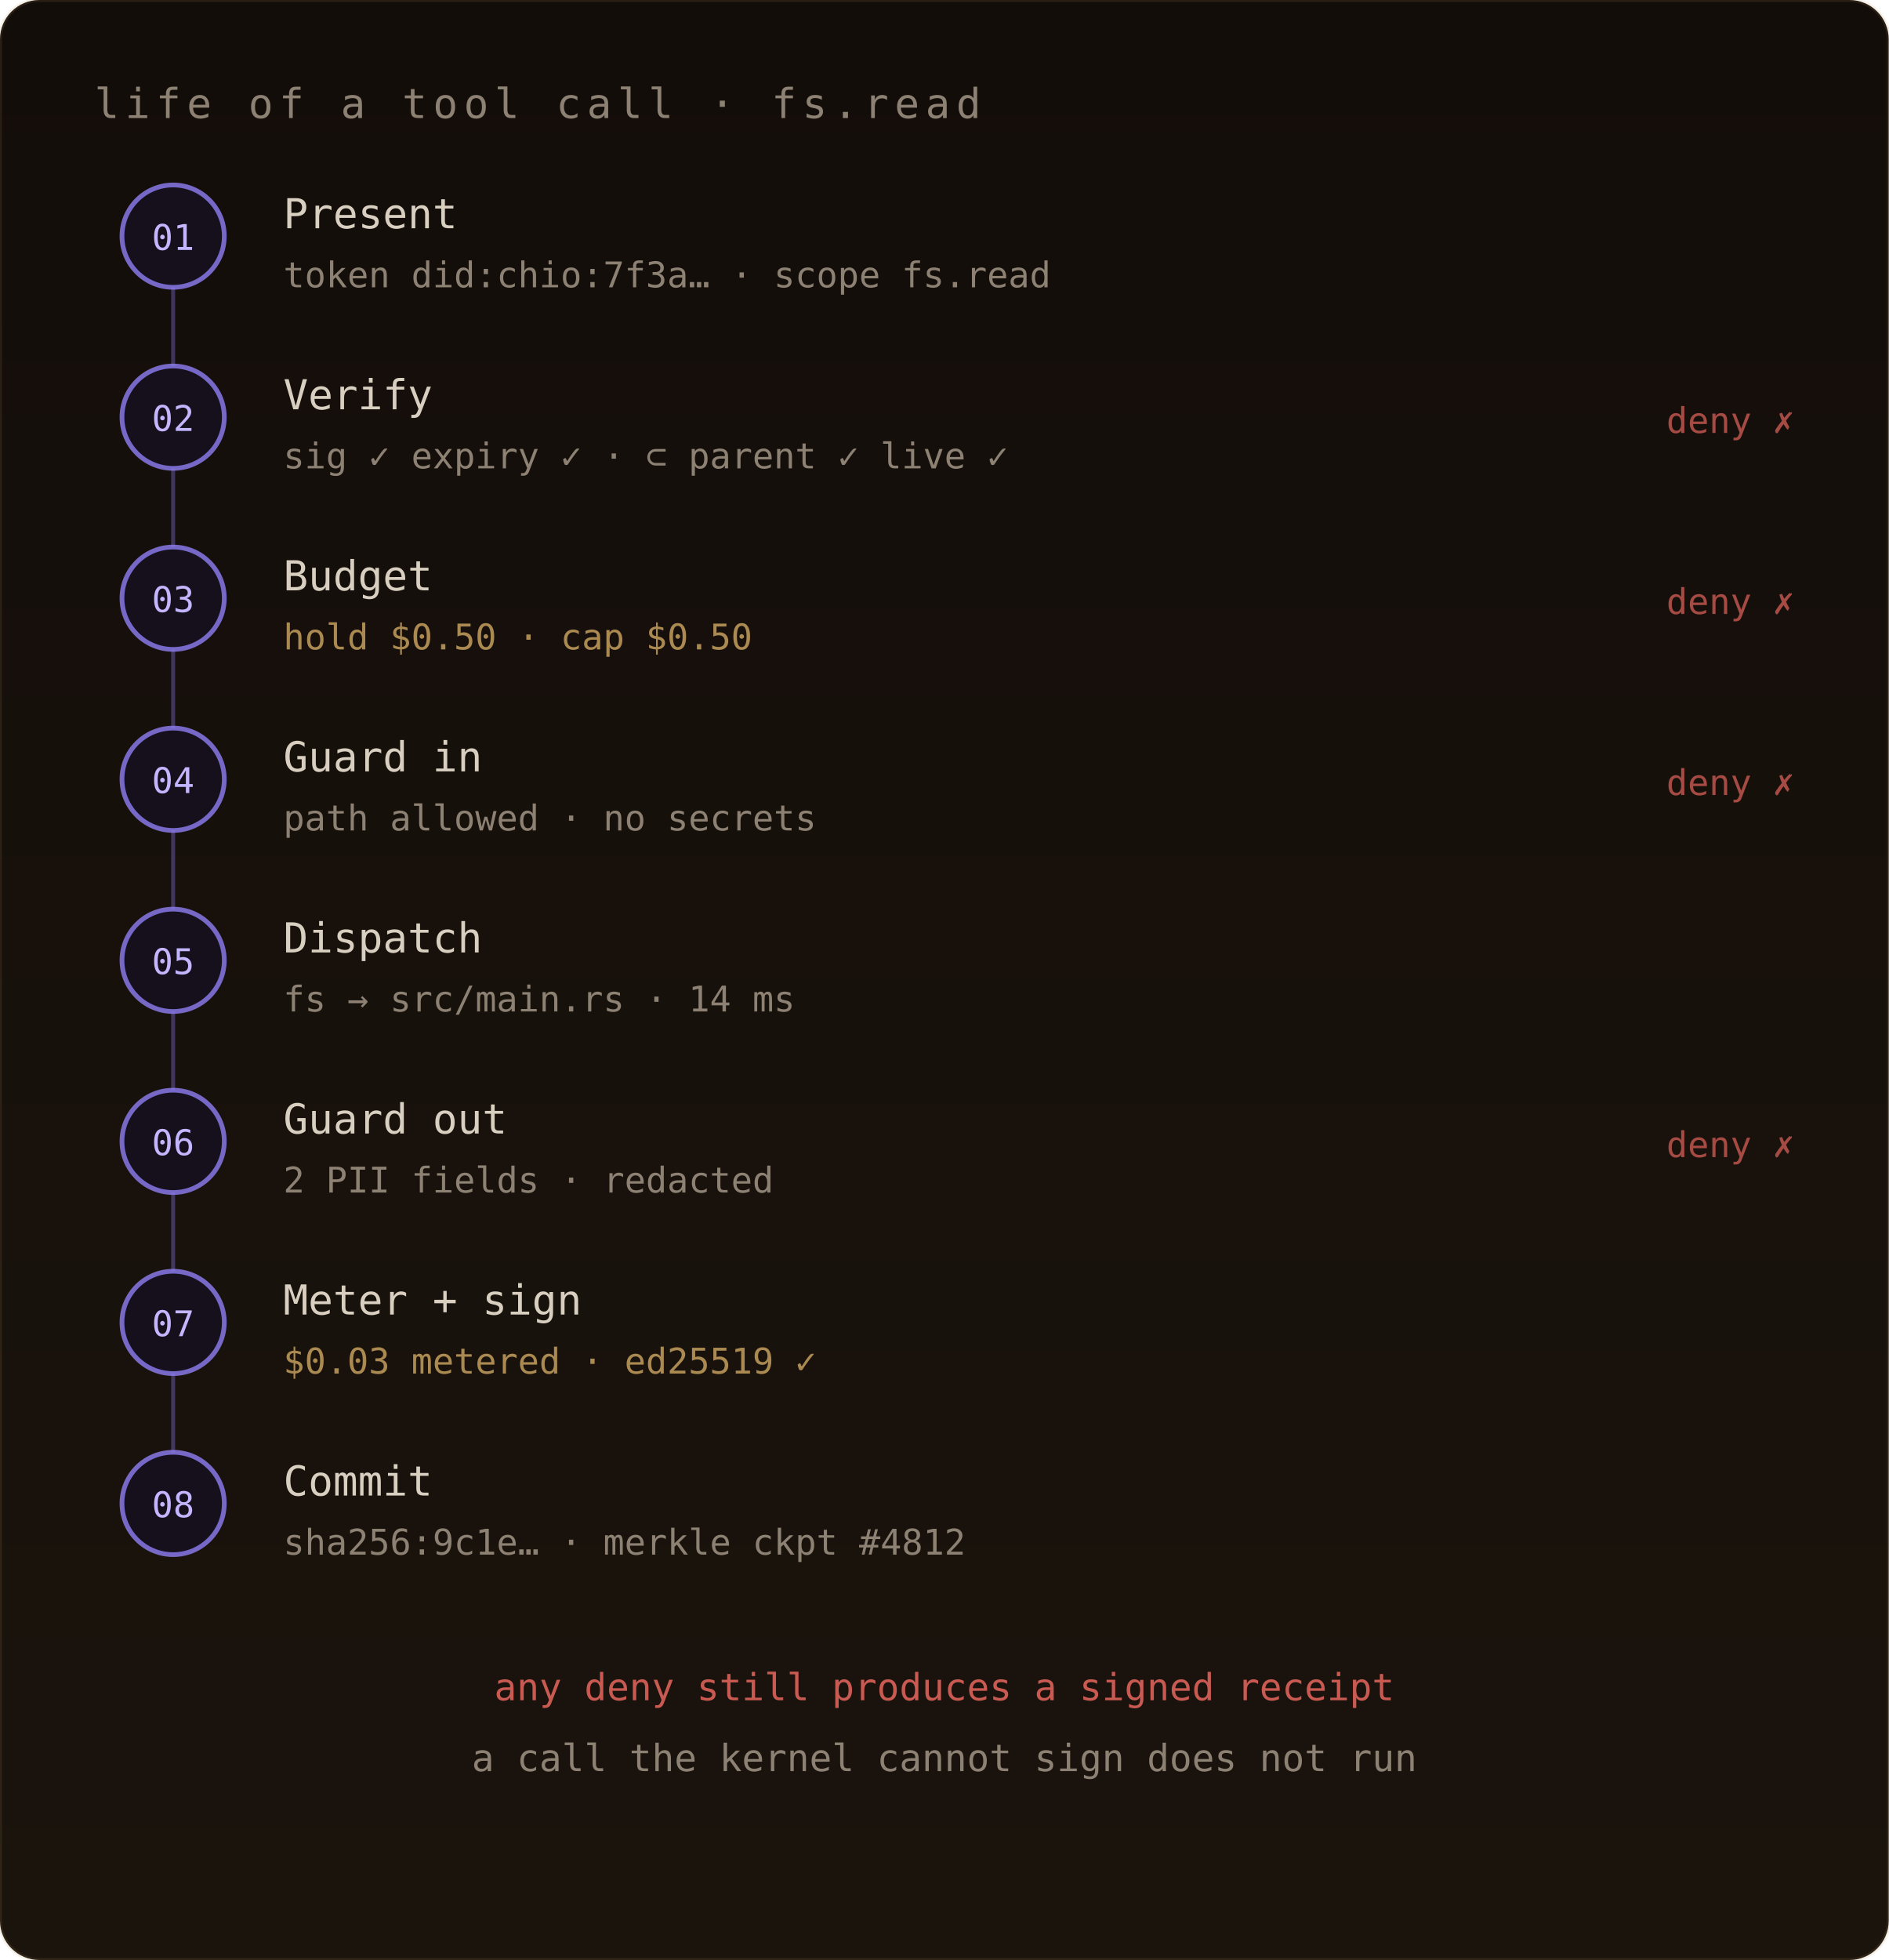
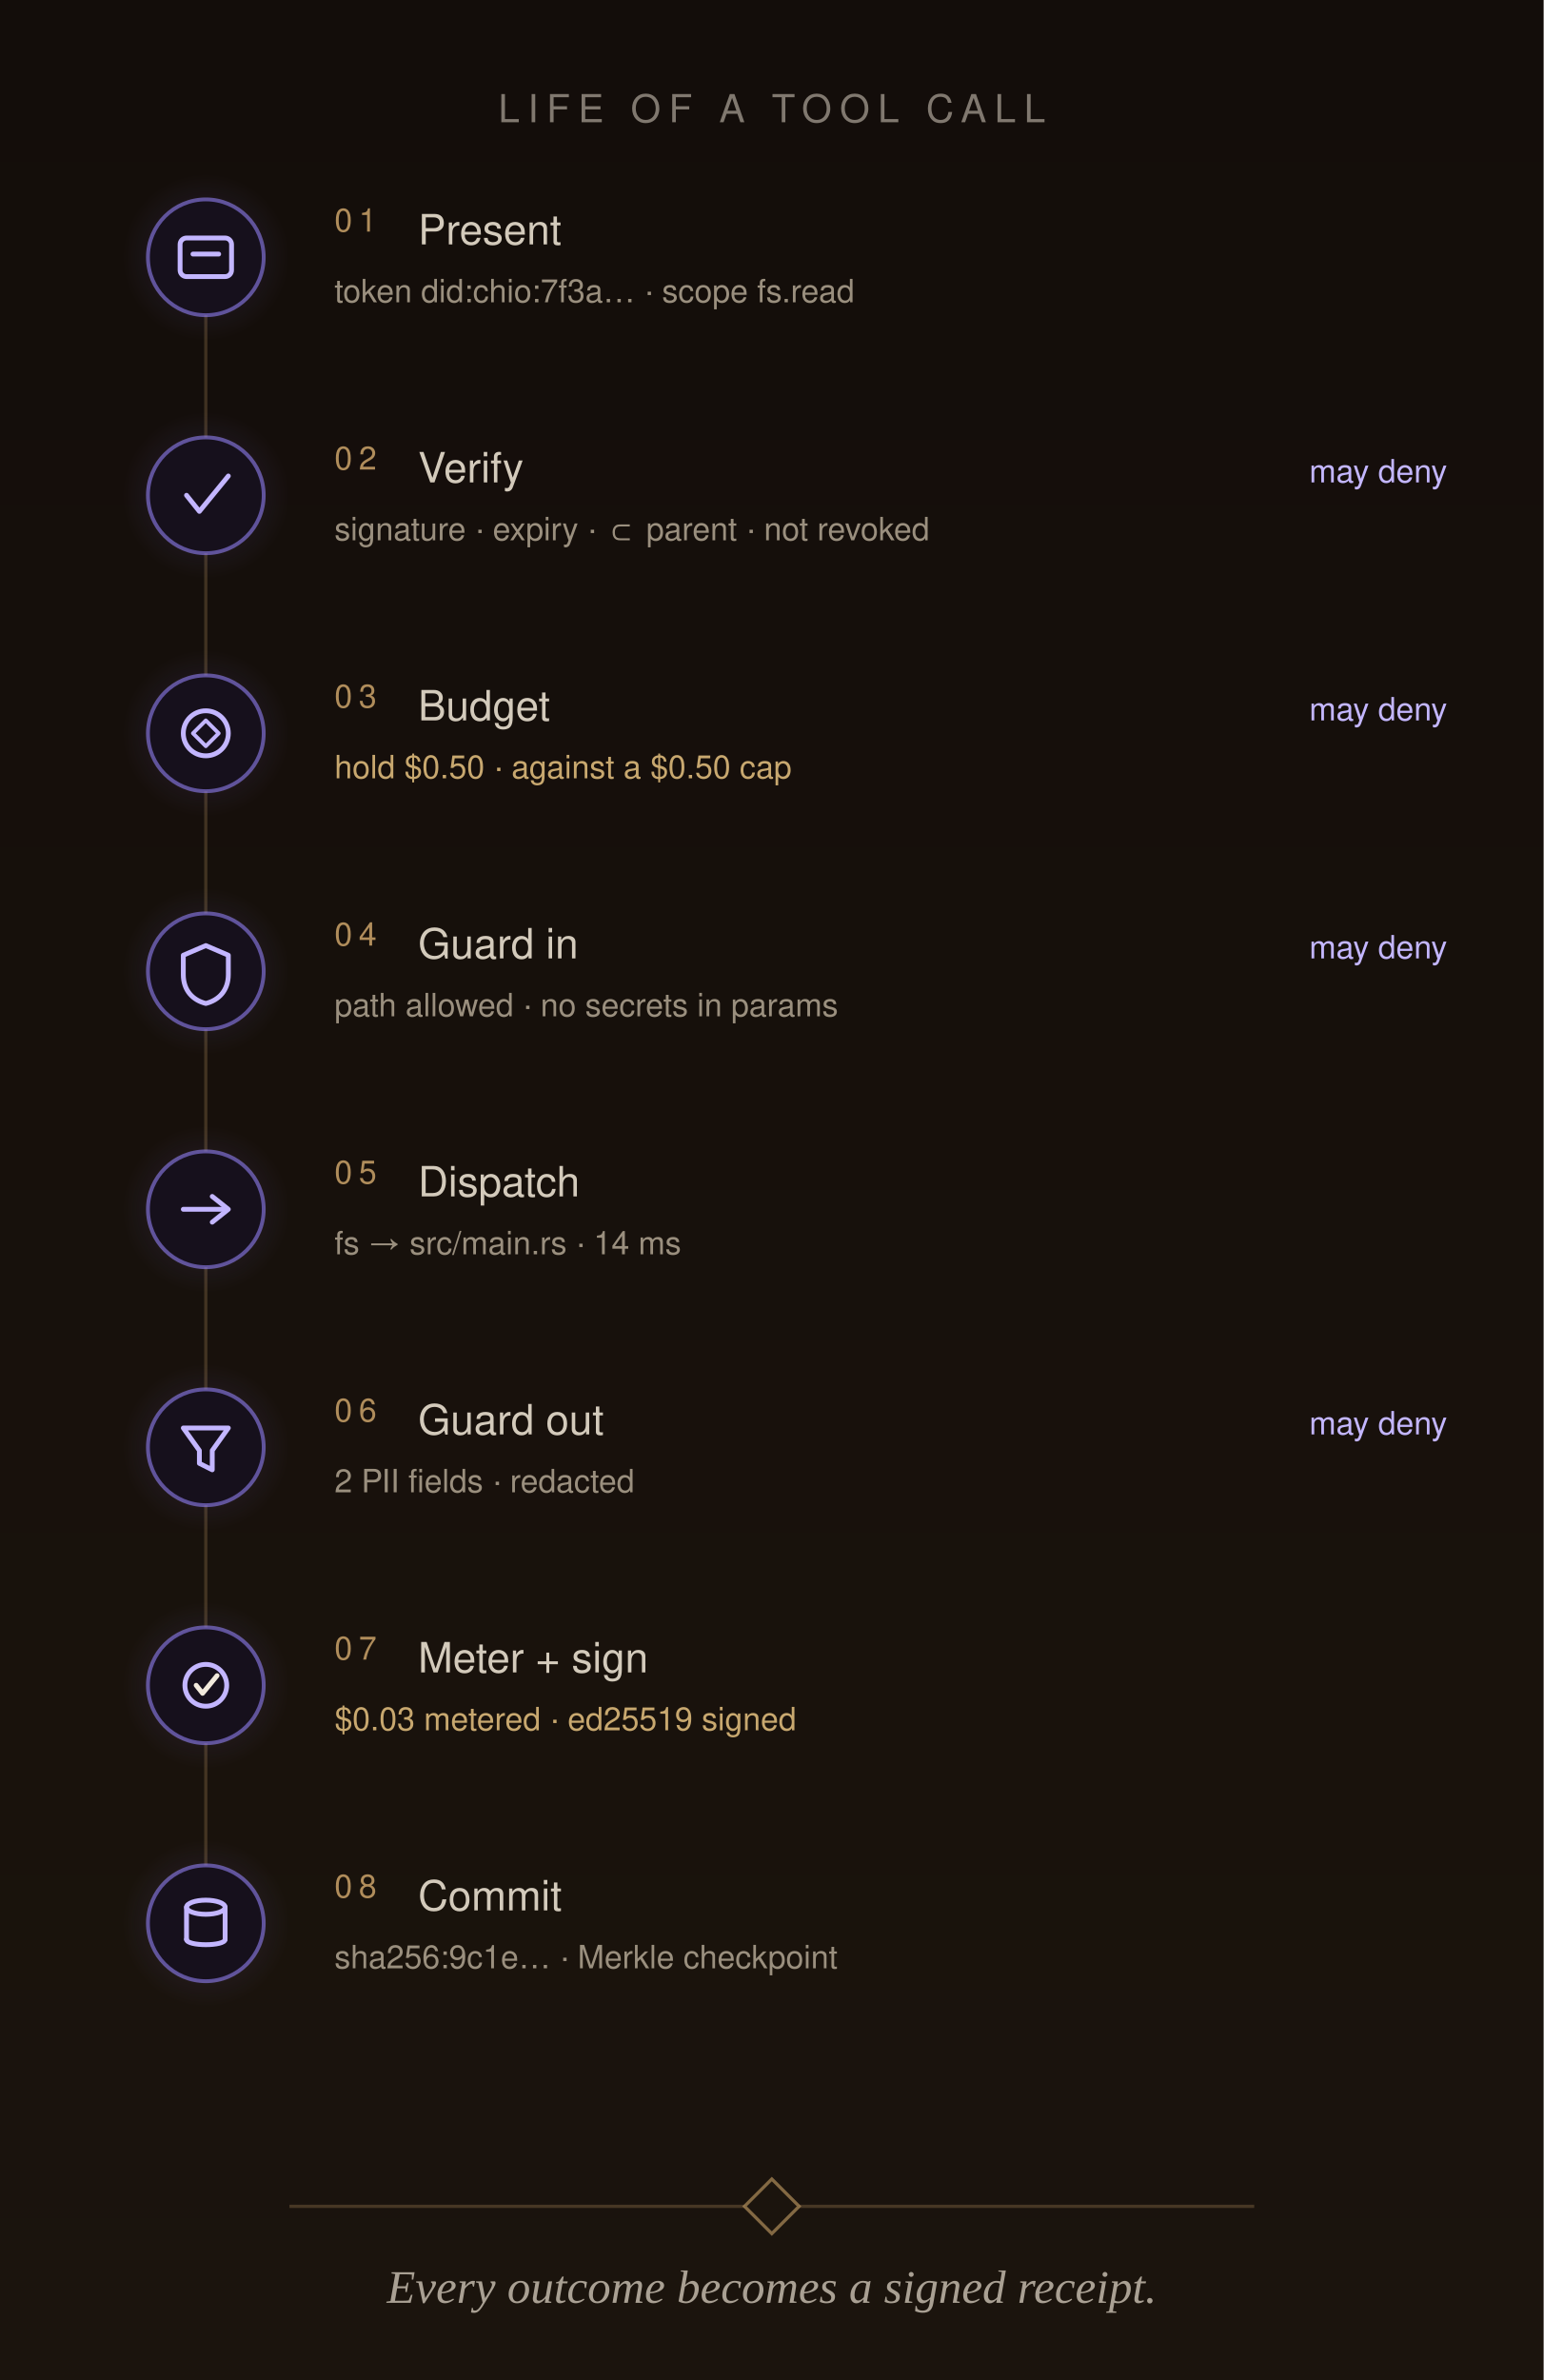
- <svg xmlns="http://www.w3.org/2000/svg" viewBox="0 0 480 498" width="480" height="498" role="img" aria-label="Life of a tool call in Chio, stacked for small screens.">
+ <svg xmlns="http://www.w3.org/2000/svg" viewBox="0 0 480 740" width="480" height="740" role="img" aria-label="Life of a tool call in Chio, stacked for small screens.">
  <defs>
-     <linearGradient id="lcm-bg" x1="0" y1="0" x2="0" y2="1">
+     <linearGradient id="lcmbg" x1="0" y1="0" x2="0" y2="1">
      <stop offset="0" stop-color="#130d0a" />
      <stop offset="1" stop-color="#1b140d" />
    </linearGradient>
-     <radialGradient id="lcm-glow" cx="50%" cy="50%" r="55%">
-       <stop offset="0" stop-color="#8f7ff2" stop-opacity="0.16" />
-       <stop offset="0.5" stop-color="#8f7ff2" stop-opacity="0.04" />
+     <radialGradient id="lcmglow" cx="50%" cy="50%" r="50%">
+       <stop offset="0" stop-color="#8f7ff2" stop-opacity="0.32" />
+       <stop offset="0.6" stop-color="#8f7ff2" stop-opacity="0.07" />
      <stop offset="1" stop-color="#8f7ff2" stop-opacity="0" />
    </radialGradient>
-     <pattern id="lcm-field" width="34" height="34" patternUnits="userSpaceOnUse">
-       <circle cx="6" cy="9" r="0.9" fill="#ab8a52" fill-opacity="0.16" />
-       <circle cx="23" cy="24" r="0.6" fill="#ab8a52" fill-opacity="0.10" />
-     </pattern>
-     <radialGradient id="lcm-fade" cx="50%" cy="50%" r="60%">
-       <stop offset="0" stop-color="#fff" stop-opacity="1" />
-       <stop offset="1" stop-color="#fff" stop-opacity="0" />
+     <radialGradient id="lcmkglow" cx="50%" cy="50%" r="50%">
+       <stop offset="0" stop-color="#8f7ff2" stop-opacity="0.28" />
+       <stop offset="0.65" stop-color="#8f7ff2" stop-opacity="0.06" />
+       <stop offset="1" stop-color="#8f7ff2" stop-opacity="0" />
    </radialGradient>
-     <mask id="lcm-mask">
-       <rect width="480" height="498" fill="url(#lcm-fade)" />
-     </mask>
  </defs>
-   <rect width="480" height="498" rx="10" fill="url(#lcm-bg)" />
-   <rect width="480" height="498" rx="10" fill="none" stroke="#ab8a52" stroke-opacity="0.14" />
-   <text x="24" y="30" text-anchor="start" font-family="ui-monospace, SFMono-Regular, 'SF Mono', Menlo, Consolas, monospace" font-size="10.5" letter-spacing="1.5" fill="#8c8172">life of a tool call · fs.read</text>
-   <line x1="44" y1="60" x2="44" y2="382" stroke="#8f7ff2" stroke-opacity="0.35" stroke-width="1" />
-   <circle cx="44" cy="60" r="13" fill="#16101c" stroke="#8f7ff2" stroke-opacity="0.8" stroke-width="1.2" />
-   <text x="44" y="63.5" text-anchor="middle" font-family="ui-monospace, SFMono-Regular, 'SF Mono', Menlo, Consolas, monospace" font-size="9" fill="#c3b6ff">01</text>
-   <text x="72" y="58" text-anchor="start" font-family="ui-monospace, SFMono-Regular, 'SF Mono', Menlo, Consolas, monospace" font-size="10.5" fill="#d8cfc0">Present</text>
-   <text x="72" y="73" text-anchor="start" font-family="ui-monospace, SFMono-Regular, 'SF Mono', Menlo, Consolas, monospace" font-size="9" fill="#8c8172">token did:chio:7f3a… · scope fs.read</text>
-   <circle cx="44" cy="106" r="13" fill="#16101c" stroke="#8f7ff2" stroke-opacity="0.8" stroke-width="1.2" />
-   <text x="44" y="109.5" text-anchor="middle" font-family="ui-monospace, SFMono-Regular, 'SF Mono', Menlo, Consolas, monospace" font-size="9" fill="#c3b6ff">02</text>
-   <text x="72" y="104" text-anchor="start" font-family="ui-monospace, SFMono-Regular, 'SF Mono', Menlo, Consolas, monospace" font-size="10.5" fill="#d8cfc0">Verify</text>
-   <text x="72" y="119" text-anchor="start" font-family="ui-monospace, SFMono-Regular, 'SF Mono', Menlo, Consolas, monospace" font-size="9" fill="#8c8172">sig ✓ expiry ✓ · ⊂ parent ✓ live ✓</text>
-   <text x="456" y="110" text-anchor="end" font-family="ui-monospace, SFMono-Regular, 'SF Mono', Menlo, Consolas, monospace" font-size="9" fill="#c95a52" fill-opacity="0.8">deny ✗</text>
-   <circle cx="44" cy="152" r="13" fill="#16101c" stroke="#8f7ff2" stroke-opacity="0.8" stroke-width="1.2" />
-   <text x="44" y="155.5" text-anchor="middle" font-family="ui-monospace, SFMono-Regular, 'SF Mono', Menlo, Consolas, monospace" font-size="9" fill="#c3b6ff">03</text>
-   <text x="72" y="150" text-anchor="start" font-family="ui-monospace, SFMono-Regular, 'SF Mono', Menlo, Consolas, monospace" font-size="10.5" fill="#d8cfc0">Budget</text>
-   <text x="72" y="165" text-anchor="start" font-family="ui-monospace, SFMono-Regular, 'SF Mono', Menlo, Consolas, monospace" font-size="9" fill="#ab8a52">hold $0.50 · cap $0.50</text>
-   <text x="456" y="156" text-anchor="end" font-family="ui-monospace, SFMono-Regular, 'SF Mono', Menlo, Consolas, monospace" font-size="9" fill="#c95a52" fill-opacity="0.8">deny ✗</text>
-   <circle cx="44" cy="198" r="13" fill="#16101c" stroke="#8f7ff2" stroke-opacity="0.8" stroke-width="1.2" />
-   <text x="44" y="201.5" text-anchor="middle" font-family="ui-monospace, SFMono-Regular, 'SF Mono', Menlo, Consolas, monospace" font-size="9" fill="#c3b6ff">04</text>
-   <text x="72" y="196" text-anchor="start" font-family="ui-monospace, SFMono-Regular, 'SF Mono', Menlo, Consolas, monospace" font-size="10.5" fill="#d8cfc0">Guard in</text>
-   <text x="72" y="211" text-anchor="start" font-family="ui-monospace, SFMono-Regular, 'SF Mono', Menlo, Consolas, monospace" font-size="9" fill="#8c8172">path allowed · no secrets</text>
-   <text x="456" y="202" text-anchor="end" font-family="ui-monospace, SFMono-Regular, 'SF Mono', Menlo, Consolas, monospace" font-size="9" fill="#c95a52" fill-opacity="0.8">deny ✗</text>
-   <circle cx="44" cy="244" r="13" fill="#16101c" stroke="#8f7ff2" stroke-opacity="0.8" stroke-width="1.2" />
-   <text x="44" y="247.5" text-anchor="middle" font-family="ui-monospace, SFMono-Regular, 'SF Mono', Menlo, Consolas, monospace" font-size="9" fill="#c3b6ff">05</text>
-   <text x="72" y="242" text-anchor="start" font-family="ui-monospace, SFMono-Regular, 'SF Mono', Menlo, Consolas, monospace" font-size="10.5" fill="#d8cfc0">Dispatch</text>
-   <text x="72" y="257" text-anchor="start" font-family="ui-monospace, SFMono-Regular, 'SF Mono', Menlo, Consolas, monospace" font-size="9" fill="#8c8172">fs → src/main.rs · 14 ms</text>
-   <circle cx="44" cy="290" r="13" fill="#16101c" stroke="#8f7ff2" stroke-opacity="0.8" stroke-width="1.2" />
-   <text x="44" y="293.5" text-anchor="middle" font-family="ui-monospace, SFMono-Regular, 'SF Mono', Menlo, Consolas, monospace" font-size="9" fill="#c3b6ff">06</text>
-   <text x="72" y="288" text-anchor="start" font-family="ui-monospace, SFMono-Regular, 'SF Mono', Menlo, Consolas, monospace" font-size="10.5" fill="#d8cfc0">Guard out</text>
-   <text x="72" y="303" text-anchor="start" font-family="ui-monospace, SFMono-Regular, 'SF Mono', Menlo, Consolas, monospace" font-size="9" fill="#8c8172">2 PII fields · redacted</text>
-   <text x="456" y="294" text-anchor="end" font-family="ui-monospace, SFMono-Regular, 'SF Mono', Menlo, Consolas, monospace" font-size="9" fill="#c95a52" fill-opacity="0.8">deny ✗</text>
-   <circle cx="44" cy="336" r="13" fill="#16101c" stroke="#8f7ff2" stroke-opacity="0.8" stroke-width="1.2" />
-   <text x="44" y="339.5" text-anchor="middle" font-family="ui-monospace, SFMono-Regular, 'SF Mono', Menlo, Consolas, monospace" font-size="9" fill="#c3b6ff">07</text>
-   <text x="72" y="334" text-anchor="start" font-family="ui-monospace, SFMono-Regular, 'SF Mono', Menlo, Consolas, monospace" font-size="10.5" fill="#d8cfc0">Meter + sign</text>
-   <text x="72" y="349" text-anchor="start" font-family="ui-monospace, SFMono-Regular, 'SF Mono', Menlo, Consolas, monospace" font-size="9" fill="#ab8a52">$0.03 metered · ed25519 ✓</text>
-   <circle cx="44" cy="382" r="13" fill="#16101c" stroke="#8f7ff2" stroke-opacity="0.8" stroke-width="1.2" />
-   <text x="44" y="385.5" text-anchor="middle" font-family="ui-monospace, SFMono-Regular, 'SF Mono', Menlo, Consolas, monospace" font-size="9" fill="#c3b6ff">08</text>
-   <text x="72" y="380" text-anchor="start" font-family="ui-monospace, SFMono-Regular, 'SF Mono', Menlo, Consolas, monospace" font-size="10.5" fill="#d8cfc0">Commit</text>
-   <text x="72" y="395" text-anchor="start" font-family="ui-monospace, SFMono-Regular, 'SF Mono', Menlo, Consolas, monospace" font-size="9" fill="#8c8172">sha256:9c1e… · merkle ckpt #4812</text>
-   <text x="240" y="432" text-anchor="middle" font-family="ui-monospace, SFMono-Regular, 'SF Mono', Menlo, Consolas, monospace" font-size="9.5" fill="#c95a52">any deny still produces a signed receipt</text>
-   <text x="240" y="450" text-anchor="middle" font-family="ui-monospace, SFMono-Regular, 'SF Mono', Menlo, Consolas, monospace" font-size="9.5" fill="#8c8172">a call the kernel cannot sign does not run</text>
+   <rect width="480" height="740" fill="url(#lcmbg)" />
+   <text x="240.0" y="38" text-anchor="middle" font-family="-apple-system, 'Segoe UI', Helvetica, Arial, sans-serif" font-size="12" letter-spacing="2.5" fill="#d8cfc0" fill-opacity="0.55">LIFE OF A TOOL CALL</text>
+   <path d="M64 80 V598" stroke="#b08d5b" stroke-opacity="0.28" stroke-width="1" />
+   <circle cx="64" cy="80" r="26" fill="url(#lcmglow)" />
+   <circle cx="64" cy="154" r="26" fill="url(#lcmglow)" />
+   <circle cx="64" cy="228" r="26" fill="url(#lcmglow)" />
+   <circle cx="64" cy="302" r="26" fill="url(#lcmglow)" />
+   <circle cx="64" cy="376" r="26" fill="url(#lcmglow)" />
+   <circle cx="64" cy="450" r="26" fill="url(#lcmglow)" />
+   <circle cx="64" cy="524" r="26" fill="url(#lcmglow)" />
+   <circle cx="64" cy="598" r="26" fill="url(#lcmglow)" />
+   <g fill="#16101c" stroke="#8f7ff2" stroke-opacity="0.6" stroke-width="1.2">
+     <circle cx="64" cy="80" r="18" />
+     <circle cx="64" cy="154" r="18" />
+     <circle cx="64" cy="228" r="18" />
+     <circle cx="64" cy="302" r="18" />
+     <circle cx="64" cy="376" r="18" />
+     <circle cx="64" cy="450" r="18" />
+     <circle cx="64" cy="524" r="18" />
+     <circle cx="64" cy="598" r="18" />
+   </g>
+   <g fill="none" stroke="#c3b6ff" stroke-width="1.5" stroke-linecap="round" stroke-linejoin="round">
+     <g transform="translate(64,80)">
+       <rect x="-8" y="-6" width="16" height="12" rx="2" />
+       <path d="M-4 -1 H4" />
+     </g>
+     <g transform="translate(64,154)">
+       <path d="M-6 0 L-2 5 L7 -6" />
+     </g>
+     <g transform="translate(64,228)">
+       <circle cx="0" cy="0" r="7" />
+       <path d="M0 -4 L4 0 L0 4 L-4 0 Z" stroke-width="1.2" />
+     </g>
+     <g transform="translate(64,302)">
+       <path d="M0 -8 L7 -5 L7 1 C7 6 4 9 0 10 C-4 9 -7 6 -7 1 L-7 -5 Z" />
+     </g>
+     <g transform="translate(64,376)">
+       <path d="M-7 0 H6" />
+       <path d="M2 -4 L7 0 L2 4" />
+     </g>
+     <g transform="translate(64,450)">
+       <path d="M-7 -6 H7 L2 1 V7 L-2 5 V1 Z" />
+     </g>
+     <g transform="translate(64,524)">
+       <circle cx="0" cy="0" r="6.5" />
+       <path d="M-3 0 L-1 2.5 L3.5 -3" stroke="#f2eadc" />
+     </g>
+     <g transform="translate(64,598)">
+       <ellipse cx="0" cy="-5" rx="6" ry="2.2" />
+       <path d="M-6 -5 V5" />
+       <path d="M6 -5 V5" />
+       <path d="M-6 5 C-6 7.2 6 7.2 6 5" />
+     </g>
+   </g>
+   <text x="104" y="72" text-anchor="start" font-family="-apple-system, 'Segoe UI', Helvetica, Arial, sans-serif" font-size="10" letter-spacing="2" fill="#b08d5b">01</text>
+   <text x="130" y="76" font-family="-apple-system, 'Segoe UI', Helvetica, Arial, sans-serif" font-size="13" fill="#d3cabb">Present</text>
+   <text x="104" y="94" text-anchor="start" font-family="-apple-system, 'Segoe UI', Helvetica, Arial, sans-serif" font-size="10" fill="#9a8f7e">token did:chio:7f3a… · scope fs.read</text>
+   <text x="104" y="146" text-anchor="start" font-family="-apple-system, 'Segoe UI', Helvetica, Arial, sans-serif" font-size="10" letter-spacing="2" fill="#b08d5b">02</text>
+   <text x="130" y="150" font-family="-apple-system, 'Segoe UI', Helvetica, Arial, sans-serif" font-size="13" fill="#d3cabb">Verify</text>
+   <text x="104" y="168" text-anchor="start" font-family="-apple-system, 'Segoe UI', Helvetica, Arial, sans-serif" font-size="10" fill="#9a8f7e">signature · expiry · ⊂ parent · not revoked</text>
+   <text x="450" y="150" text-anchor="end" font-family="-apple-system, 'Segoe UI', Helvetica, Arial, sans-serif" font-size="10" fill="#c3b6ff">may deny</text>
+   <text x="104" y="220" text-anchor="start" font-family="-apple-system, 'Segoe UI', Helvetica, Arial, sans-serif" font-size="10" letter-spacing="2" fill="#b08d5b">03</text>
+   <text x="130" y="224" font-family="-apple-system, 'Segoe UI', Helvetica, Arial, sans-serif" font-size="13" fill="#d3cabb">Budget</text>
+   <text x="104" y="242" text-anchor="start" font-family="-apple-system, 'Segoe UI', Helvetica, Arial, sans-serif" font-size="10" fill="#c8a86f">hold $0.50 · against a $0.50 cap</text>
+   <text x="450" y="224" text-anchor="end" font-family="-apple-system, 'Segoe UI', Helvetica, Arial, sans-serif" font-size="10" fill="#c3b6ff">may deny</text>
+   <text x="104" y="294" text-anchor="start" font-family="-apple-system, 'Segoe UI', Helvetica, Arial, sans-serif" font-size="10" letter-spacing="2" fill="#b08d5b">04</text>
+   <text x="130" y="298" font-family="-apple-system, 'Segoe UI', Helvetica, Arial, sans-serif" font-size="13" fill="#d3cabb">Guard in</text>
+   <text x="104" y="316" text-anchor="start" font-family="-apple-system, 'Segoe UI', Helvetica, Arial, sans-serif" font-size="10" fill="#9a8f7e">path allowed · no secrets in params</text>
+   <text x="450" y="298" text-anchor="end" font-family="-apple-system, 'Segoe UI', Helvetica, Arial, sans-serif" font-size="10" fill="#c3b6ff">may deny</text>
+   <text x="104" y="368" text-anchor="start" font-family="-apple-system, 'Segoe UI', Helvetica, Arial, sans-serif" font-size="10" letter-spacing="2" fill="#b08d5b">05</text>
+   <text x="130" y="372" font-family="-apple-system, 'Segoe UI', Helvetica, Arial, sans-serif" font-size="13" fill="#d3cabb">Dispatch</text>
+   <text x="104" y="390" text-anchor="start" font-family="-apple-system, 'Segoe UI', Helvetica, Arial, sans-serif" font-size="10" fill="#9a8f7e">fs → src/main.rs · 14 ms</text>
+   <text x="104" y="442" text-anchor="start" font-family="-apple-system, 'Segoe UI', Helvetica, Arial, sans-serif" font-size="10" letter-spacing="2" fill="#b08d5b">06</text>
+   <text x="130" y="446" font-family="-apple-system, 'Segoe UI', Helvetica, Arial, sans-serif" font-size="13" fill="#d3cabb">Guard out</text>
+   <text x="104" y="464" text-anchor="start" font-family="-apple-system, 'Segoe UI', Helvetica, Arial, sans-serif" font-size="10" fill="#9a8f7e">2 PII fields · redacted</text>
+   <text x="450" y="446" text-anchor="end" font-family="-apple-system, 'Segoe UI', Helvetica, Arial, sans-serif" font-size="10" fill="#c3b6ff">may deny</text>
+   <text x="104" y="516" text-anchor="start" font-family="-apple-system, 'Segoe UI', Helvetica, Arial, sans-serif" font-size="10" letter-spacing="2" fill="#b08d5b">07</text>
+   <text x="130" y="520" font-family="-apple-system, 'Segoe UI', Helvetica, Arial, sans-serif" font-size="13" fill="#d3cabb">Meter + sign</text>
+   <text x="104" y="538" text-anchor="start" font-family="-apple-system, 'Segoe UI', Helvetica, Arial, sans-serif" font-size="10" fill="#c8a86f">$0.03 metered · ed25519 signed</text>
+   <text x="104" y="590" text-anchor="start" font-family="-apple-system, 'Segoe UI', Helvetica, Arial, sans-serif" font-size="10" letter-spacing="2" fill="#b08d5b">08</text>
+   <text x="130" y="594" font-family="-apple-system, 'Segoe UI', Helvetica, Arial, sans-serif" font-size="13" fill="#d3cabb">Commit</text>
+   <text x="104" y="612" text-anchor="start" font-family="-apple-system, 'Segoe UI', Helvetica, Arial, sans-serif" font-size="10" fill="#9a8f7e">sha256:9c1e… · Merkle checkpoint</text>
+   <path d="M90.0 686 H390.0" stroke="#b08d5b" stroke-opacity="0.3" stroke-width="1" />
+   <rect x="234.0" y="680" width="12" height="12" transform="rotate(45 240.0 686)" fill="#1b140d" stroke="#b08d5b" stroke-opacity="0.7" />
+   <text x="240.0" y="716" text-anchor="middle" font-family="Georgia, 'Times New Roman', serif" font-size="14.5" font-style="italic" fill="#d8cfc0" fill-opacity="0.75">Every outcome becomes a signed receipt.</text>
</svg>
